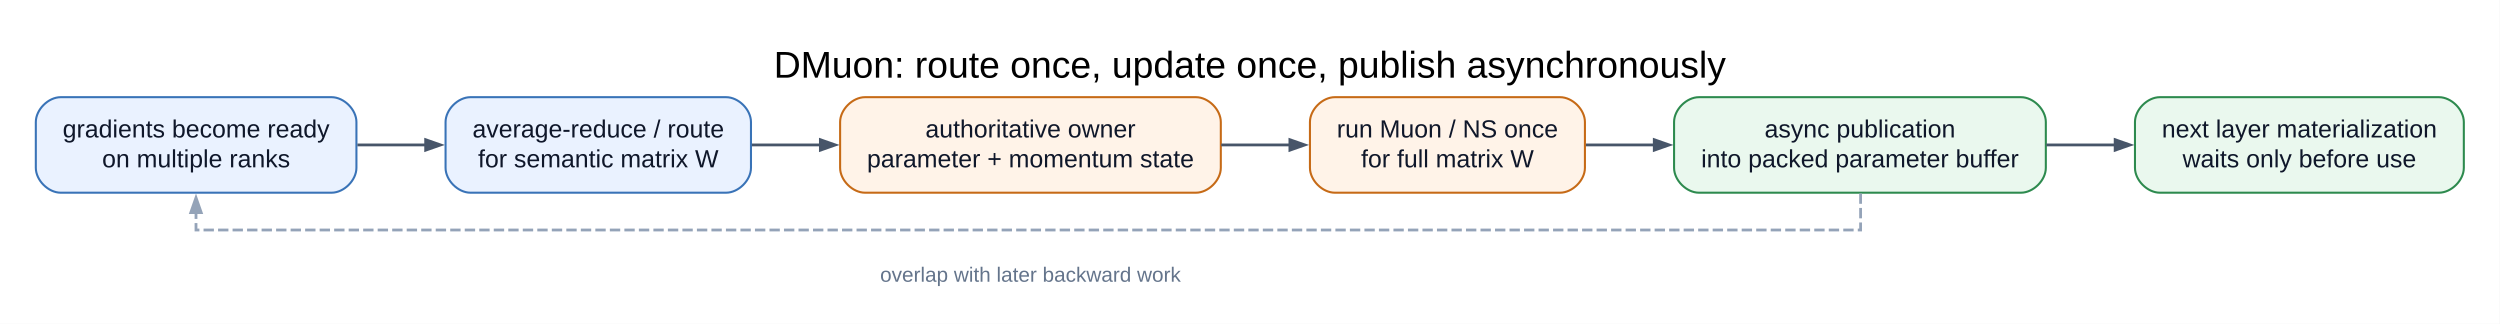
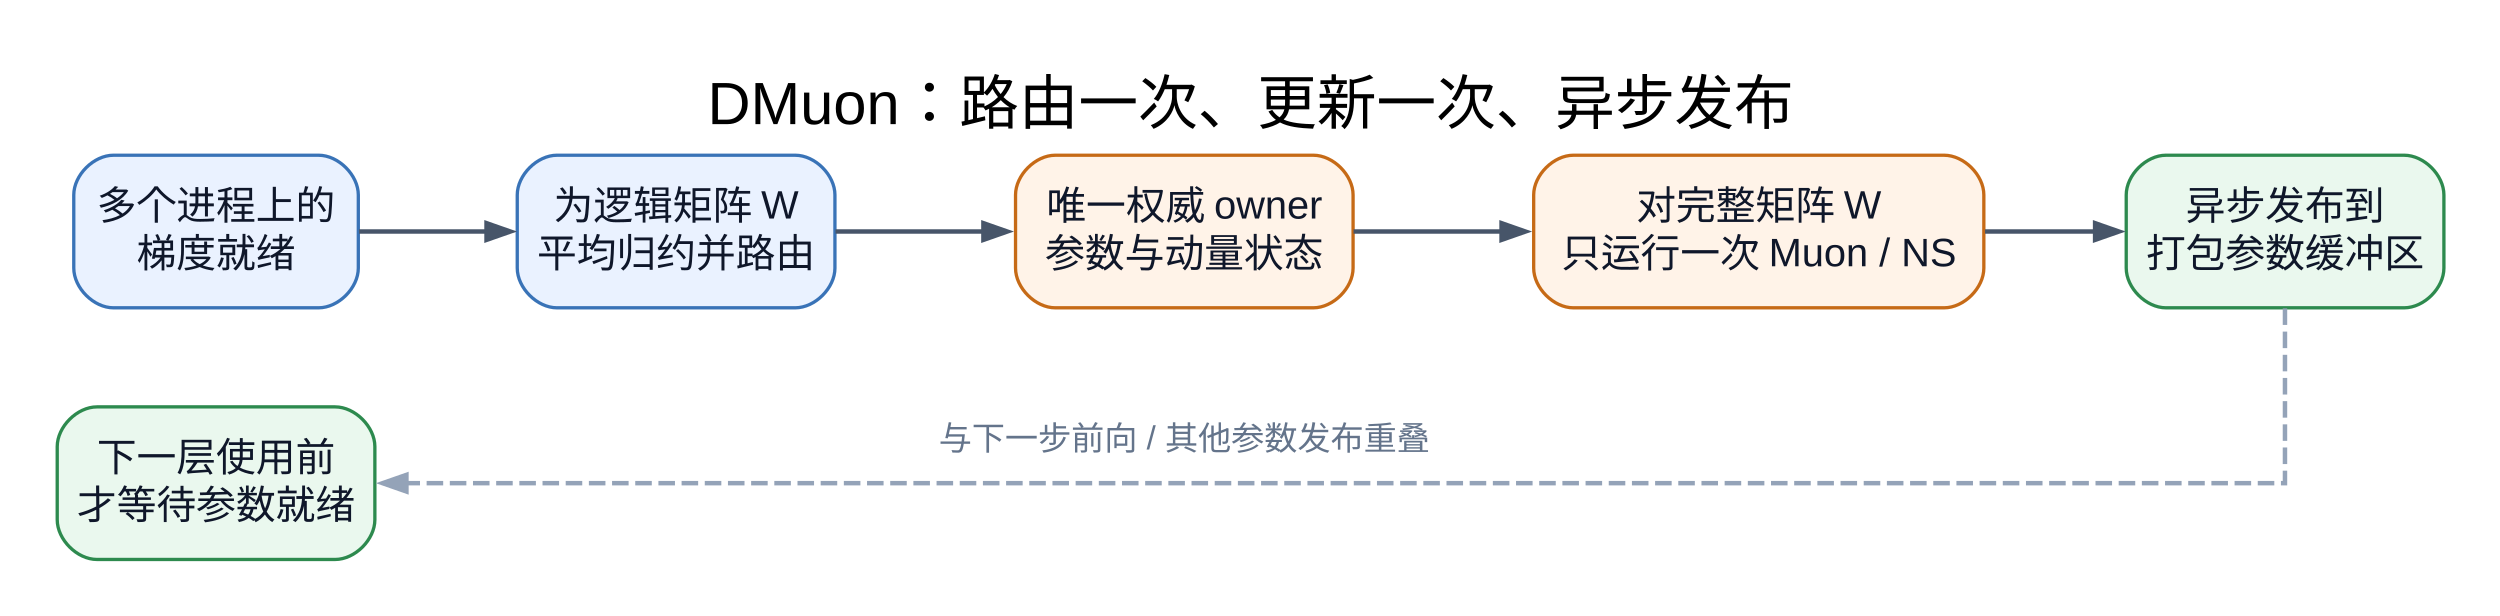
- <svg xmlns="http://www.w3.org/2000/svg" width="1206pt" height="156pt" viewBox="0.00 0.00 1206.00 156.00">
-   <g id="graph0" class="graph" transform="scale(1 1) rotate(0) translate(17.28 138.92)">
-     <polygon fill="white" stroke="none" points="-17.28,17.28 -17.28,-138.92 1188.55,-138.92 1188.55,17.28 -17.28,17.28" />
-     <text xml:space="preserve" text-anchor="middle" x="585.64" y="-101.44" font-family="Arial" font-size="18.00">DMuon: route once, update once, publish asynchronously</text>
+ <svg xmlns="http://www.w3.org/2000/svg" width="755pt" height="186pt" viewBox="0.00 0.00 755.00 186.00">
+   <g id="graph0" class="graph" transform="scale(1 1) rotate(0) translate(17.28 168.96)">
+     <polygon fill="white" stroke="none" points="-17.28,17.28 -17.28,-168.96 738.06,-168.96 738.06,17.28 -17.28,17.28" />
+     <text xml:space="preserve" text-anchor="middle" x="360.39" y="-131.48" font-family="Arial" font-size="18.00">DMuon：路由一次、更新一次、异步发布</text>
    <g id="node1" class="node">
-       <path fill="#eaf2ff" stroke="#3973b7" d="M142.66,-92.04C142.66,-92.04 12,-92.04 12,-92.04 6,-92.04 0,-86.04 0,-80.04 0,-80.04 0,-57.96 0,-57.96 0,-51.96 6,-45.96 12,-45.96 12,-45.96 142.66,-45.96 142.66,-45.96 148.66,-45.96 154.66,-51.96 154.66,-57.96 154.66,-57.96 154.66,-80.04 154.66,-80.04 154.66,-86.04 148.66,-92.04 142.66,-92.04" />
-       <text xml:space="preserve" text-anchor="middle" x="77.33" y="-72.6" font-family="Arial" font-size="12.00" fill="#0f172a">gradients become ready</text>
-       <text xml:space="preserve" text-anchor="middle" x="77.33" y="-58.2" font-family="Arial" font-size="12.00" fill="#0f172a">on multiple ranks</text>
+       <path fill="#eaf2ff" stroke="#3973b7" d="M78.93,-122.08C78.93,-122.08 17,-122.08 17,-122.08 11,-122.08 5,-116.08 5,-110.08 5,-110.08 5,-88 5,-88 5,-82 11,-76 17,-76 17,-76 78.93,-76 78.93,-76 84.93,-76 90.93,-82 90.93,-88 90.93,-88 90.93,-110.08 90.93,-110.08 90.93,-116.08 84.93,-122.08 78.93,-122.08" />
+       <text xml:space="preserve" text-anchor="middle" x="47.97" y="-102.64" font-family="Arial" font-size="12.00" fill="#0f172a">多个进程上的</text>
+       <text xml:space="preserve" text-anchor="middle" x="47.97" y="-88.24" font-family="Arial" font-size="12.00" fill="#0f172a">梯度就绪</text>
    </g>
    <g id="node2" class="node">
-       <path fill="#eaf2ff" stroke="#3973b7" d="M332.99,-92.04C332.99,-92.04 209.66,-92.04 209.66,-92.04 203.66,-92.04 197.66,-86.04 197.66,-80.04 197.66,-80.04 197.66,-57.96 197.66,-57.96 197.66,-51.96 203.66,-45.96 209.66,-45.96 209.66,-45.96 332.99,-45.96 332.99,-45.96 338.99,-45.96 344.99,-51.96 344.99,-57.96 344.99,-57.96 344.99,-80.04 344.99,-80.04 344.99,-86.04 338.99,-92.04 332.99,-92.04" />
-       <text xml:space="preserve" text-anchor="middle" x="271.33" y="-72.6" font-family="Arial" font-size="12.00" fill="#0f172a">average-reduce / route</text>
-       <text xml:space="preserve" text-anchor="middle" x="271.33" y="-58.2" font-family="Arial" font-size="12.00" fill="#0f172a">for semantic matrix W</text>
+       <path fill="#eaf2ff" stroke="#3973b7" d="M222.87,-122.08C222.87,-122.08 150.93,-122.08 150.93,-122.08 144.93,-122.08 138.93,-116.08 138.93,-110.08 138.93,-110.08 138.93,-88 138.93,-88 138.93,-82 144.93,-76 150.93,-76 150.93,-76 222.87,-76 222.87,-76 228.87,-76 234.87,-82 234.87,-88 234.87,-88 234.87,-110.08 234.87,-110.08 234.87,-116.08 228.87,-122.08 222.87,-122.08" />
+       <text xml:space="preserve" text-anchor="middle" x="186.9" y="-102.64" font-family="Arial" font-size="12.00" fill="#0f172a">为逻辑矩阵 W</text>
+       <text xml:space="preserve" text-anchor="middle" x="186.9" y="-88.24" font-family="Arial" font-size="12.00" fill="#0f172a">平均归约并路由</text>
    </g>
    <g id="edge1" class="edge">
-       <path fill="none" stroke="#475569" stroke-width="1.35" d="M155.12,-69C155.12,-69 188.06,-69 188.06,-69" />
-       <polygon fill="#475569" stroke="#475569" stroke-width="1.35" points="188.06,-71.52 195.26,-69 188.06,-66.48 188.06,-71.52" />
+       <path fill="none" stroke="#475569" stroke-width="1.35" d="M91.16,-99.04C91.16,-99.04 129.65,-99.04 129.65,-99.04" />
+       <polygon fill="#475569" stroke="#475569" stroke-width="1.35" points="129.65,-101.56 136.85,-99.04 129.65,-96.52 129.65,-101.56" />
    </g>
    <g id="node3" class="node">
-       <path fill="#fff3e8" stroke="#c66a16" d="M559.64,-92.04C559.64,-92.04 399.99,-92.04 399.99,-92.04 393.99,-92.04 387.99,-86.04 387.99,-80.04 387.99,-80.04 387.99,-57.96 387.99,-57.96 387.99,-51.96 393.99,-45.96 399.99,-45.96 399.99,-45.96 559.64,-45.96 559.64,-45.96 565.64,-45.96 571.64,-51.96 571.64,-57.96 571.64,-57.96 571.64,-80.04 571.64,-80.04 571.64,-86.04 565.64,-92.04 559.64,-92.04" />
-       <text xml:space="preserve" text-anchor="middle" x="479.82" y="-72.6" font-family="Arial" font-size="12.00" fill="#0f172a">authoritative owner</text>
-       <text xml:space="preserve" text-anchor="middle" x="479.82" y="-58.2" font-family="Arial" font-size="12.00" fill="#0f172a">parameter + momentum state</text>
+       <path fill="#fff3e8" stroke="#c66a16" d="M379.35,-122.08C379.35,-122.08 301.41,-122.08 301.41,-122.08 295.41,-122.08 289.41,-116.08 289.41,-110.08 289.41,-110.08 289.41,-88 289.41,-88 289.41,-82 295.41,-76 301.41,-76 301.41,-76 379.35,-76 379.35,-76 385.35,-76 391.35,-82 391.35,-88 391.35,-88 391.35,-110.08 391.35,-110.08 391.35,-116.08 385.35,-122.08 379.35,-122.08" />
+       <text xml:space="preserve" text-anchor="middle" x="340.38" y="-102.64" font-family="Arial" font-size="12.00" fill="#0f172a">唯一权威 owner</text>
+       <text xml:space="preserve" text-anchor="middle" x="340.38" y="-88.24" font-family="Arial" font-size="12.00" fill="#0f172a">参数与动量状态</text>
    </g>
    <g id="edge2" class="edge">
-       <path fill="none" stroke="#475569" stroke-width="1.35" d="M345.42,-69C345.42,-69 378.47,-69 378.47,-69" />
-       <polygon fill="#475569" stroke="#475569" stroke-width="1.35" points="378.47,-71.52 385.67,-69 378.47,-66.48 378.47,-71.52" />
+       <path fill="none" stroke="#475569" stroke-width="1.35" d="M235.04,-99.04C235.04,-99.04 279.71,-99.04 279.71,-99.04" />
+       <polygon fill="#475569" stroke="#475569" stroke-width="1.35" points="279.71,-101.56 286.91,-99.04 279.71,-96.52 279.71,-101.56" />
    </g>
    <g id="node4" class="node">
-       <path fill="#fff3e8" stroke="#c66a16" d="M735.29,-92.04C735.29,-92.04 626.64,-92.04 626.64,-92.04 620.64,-92.04 614.64,-86.04 614.64,-80.04 614.64,-80.04 614.64,-57.96 614.64,-57.96 614.64,-51.96 620.64,-45.96 626.64,-45.96 626.64,-45.96 735.29,-45.96 735.29,-45.96 741.29,-45.96 747.29,-51.96 747.29,-57.96 747.29,-57.96 747.29,-80.04 747.29,-80.04 747.29,-86.04 741.29,-92.04 735.29,-92.04" />
-       <text xml:space="preserve" text-anchor="middle" x="680.96" y="-72.6" font-family="Arial" font-size="12.00" fill="#0f172a">run Muon / NS once</text>
-       <text xml:space="preserve" text-anchor="middle" x="680.96" y="-58.2" font-family="Arial" font-size="12.00" fill="#0f172a">for full matrix W</text>
+       <path fill="#fff3e8" stroke="#c66a16" d="M569.84,-122.08C569.84,-122.08 457.89,-122.08 457.89,-122.08 451.89,-122.08 445.89,-116.08 445.89,-110.08 445.89,-110.08 445.89,-88 445.89,-88 445.89,-82 451.89,-76 457.89,-76 457.89,-76 569.84,-76 569.84,-76 575.84,-76 581.84,-82 581.84,-88 581.84,-88 581.84,-110.08 581.84,-110.08 581.84,-116.08 575.84,-122.08 569.84,-122.08" />
+       <text xml:space="preserve" text-anchor="middle" x="513.87" y="-102.64" font-family="Arial" font-size="12.00" fill="#0f172a">对完整矩阵 W</text>
+       <text xml:space="preserve" text-anchor="middle" x="513.87" y="-88.24" font-family="Arial" font-size="12.00" fill="#0f172a">只运行一次 Muon / NS</text>
    </g>
    <g id="edge3" class="edge">
-       <path fill="none" stroke="#475569" stroke-width="1.35" d="M571.85,-69C571.85,-69 604.97,-69 604.97,-69" />
-       <polygon fill="#475569" stroke="#475569" stroke-width="1.35" points="604.97,-71.52 612.17,-69 604.97,-66.48 604.97,-71.52" />
+       <path fill="none" stroke="#475569" stroke-width="1.35" d="M391.49,-99.04C391.49,-99.04 436.19,-99.04 436.19,-99.04" />
+       <polygon fill="#475569" stroke="#475569" stroke-width="1.35" points="436.19,-101.56 443.39,-99.04 436.19,-96.52 436.19,-101.56" />
    </g>
    <g id="node5" class="node">
-       <path fill="#eaf8ee" stroke="#2d8a4e" d="M957.63,-92.04C957.63,-92.04 802.29,-92.04 802.29,-92.04 796.29,-92.04 790.29,-86.04 790.29,-80.04 790.29,-80.04 790.29,-57.96 790.29,-57.96 790.29,-51.96 796.29,-45.96 802.29,-45.96 802.29,-45.96 957.63,-45.96 957.63,-45.96 963.63,-45.96 969.63,-51.96 969.63,-57.96 969.63,-57.96 969.63,-80.04 969.63,-80.04 969.63,-86.04 963.63,-92.04 957.63,-92.04" />
-       <text xml:space="preserve" text-anchor="middle" x="879.96" y="-72.6" font-family="Arial" font-size="12.00" fill="#0f172a">async publication</text>
-       <text xml:space="preserve" text-anchor="middle" x="879.96" y="-58.2" font-family="Arial" font-size="12.00" fill="#0f172a">into packed parameter buffer</text>
+       <path fill="#eaf8ee" stroke="#2d8a4e" d="M708.78,-122.08C708.78,-122.08 636.84,-122.08 636.84,-122.08 630.84,-122.08 624.84,-116.08 624.84,-110.08 624.84,-110.08 624.84,-88 624.84,-88 624.84,-82 630.84,-76 636.84,-76 636.84,-76 708.78,-76 708.78,-76 714.78,-76 720.78,-82 720.78,-88 720.78,-88 720.78,-110.08 720.78,-110.08 720.78,-116.08 714.78,-122.08 708.78,-122.08" />
+       <text xml:space="preserve" text-anchor="middle" x="672.81" y="-102.64" font-family="Arial" font-size="12.00" fill="#0f172a">异步发布到</text>
+       <text xml:space="preserve" text-anchor="middle" x="672.81" y="-88.24" font-family="Arial" font-size="12.00" fill="#0f172a">打包参数缓冲区</text>
    </g>
    <g id="edge4" class="edge">
-       <path fill="none" stroke="#475569" stroke-width="1.35" d="M747.78,-69C747.78,-69 780.74,-69 780.74,-69" />
-       <polygon fill="#475569" stroke="#475569" stroke-width="1.35" points="780.74,-71.52 787.94,-69 780.74,-66.48 780.74,-71.52" />
-     </g>
-     <g id="edge6" class="edge">
-       <path fill="none" stroke="#94a3b8" stroke-width="1.35" stroke-dasharray="5,2" d="M880.27,-45.6C880.27,-36.39 880.27,-27.96 880.27,-27.96 880.27,-27.96 77.27,-27.96 77.27,-27.96 77.27,-27.96 77.27,-36.36 77.27,-36.36" />
-       <polygon fill="#94a3b8" stroke="#94a3b8" stroke-width="1.35" points="74.75,-36.36 77.27,-43.56 79.79,-36.36 74.75,-36.36" />
-       <text xml:space="preserve" text-anchor="middle" x="479.82" y="-3" font-family="Arial" font-size="10.00" fill="#64748b">overlap with later backward work</text>
+       <path fill="none" stroke="#475569" stroke-width="1.35" d="M582.2,-99.04C582.2,-99.04 615.44,-99.04 615.44,-99.04" />
+       <polygon fill="#475569" stroke="#475569" stroke-width="1.35" points="615.44,-101.56 622.64,-99.04 615.44,-96.52 615.44,-101.56" />
    </g>
    <g id="node6" class="node">
-       <path fill="#eaf8ee" stroke="#2d8a4e" d="M1159.27,-92.04C1159.27,-92.04 1024.63,-92.04 1024.63,-92.04 1018.63,-92.04 1012.63,-86.04 1012.63,-80.04 1012.63,-80.04 1012.63,-57.96 1012.63,-57.96 1012.63,-51.96 1018.63,-45.96 1024.63,-45.96 1024.63,-45.96 1159.27,-45.96 1159.27,-45.96 1165.27,-45.96 1171.27,-51.96 1171.27,-57.96 1171.27,-57.96 1171.27,-80.04 1171.27,-80.04 1171.27,-86.04 1165.27,-92.04 1159.27,-92.04" />
-       <text xml:space="preserve" text-anchor="middle" x="1091.95" y="-72.6" font-family="Arial" font-size="12.00" fill="#0f172a">next layer materialization</text>
-       <text xml:space="preserve" text-anchor="middle" x="1091.95" y="-58.2" font-family="Arial" font-size="12.00" fill="#0f172a">waits only before use</text>
+       <path fill="#eaf8ee" stroke="#2d8a4e" d="M83.93,-46.08C83.93,-46.08 12,-46.08 12,-46.08 6,-46.08 0,-40.08 0,-34.08 0,-34.08 0,-12 0,-12 0,-6 6,0 12,0 12,0 83.93,0 83.93,0 89.93,0 95.93,-6 95.93,-12 95.93,-12 95.93,-34.08 95.93,-34.08 95.93,-40.08 89.93,-46.08 83.93,-46.08" />
+       <text xml:space="preserve" text-anchor="middle" x="47.97" y="-26.64" font-family="Arial" font-size="12.00" fill="#0f172a">下一层使用前</text>
+       <text xml:space="preserve" text-anchor="middle" x="47.97" y="-12.24" font-family="Arial" font-size="12.00" fill="#0f172a">才等待参数就绪</text>
    </g>
    <g id="edge5" class="edge">
-       <path fill="none" stroke="#475569" stroke-width="1.35" d="M969.86,-69C969.86,-69 1003.07,-69 1003.07,-69" />
-       <polygon fill="#475569" stroke="#475569" stroke-width="1.35" points="1003.07,-71.52 1010.27,-69 1003.07,-66.48 1003.07,-71.52" />
+       <path fill="none" stroke="#94a3b8" stroke-width="1.35" stroke-dasharray="5,2" d="M672.78,-75.82C672.78,-53.47 672.78,-23.04 672.78,-23.04 672.78,-23.04 105.46,-23.04 105.46,-23.04" />
+       <polygon fill="#94a3b8" stroke="#94a3b8" stroke-width="1.35" points="105.46,-20.52 98.26,-23.04 105.46,-25.56 105.46,-20.52" />
+       <text xml:space="preserve" text-anchor="middle" x="340.38" y="-33.04" font-family="Arial" font-size="10.00" fill="#64748b">与下一步前向 / 其他参数发布重叠</text>
    </g>
  </g>
</svg>
